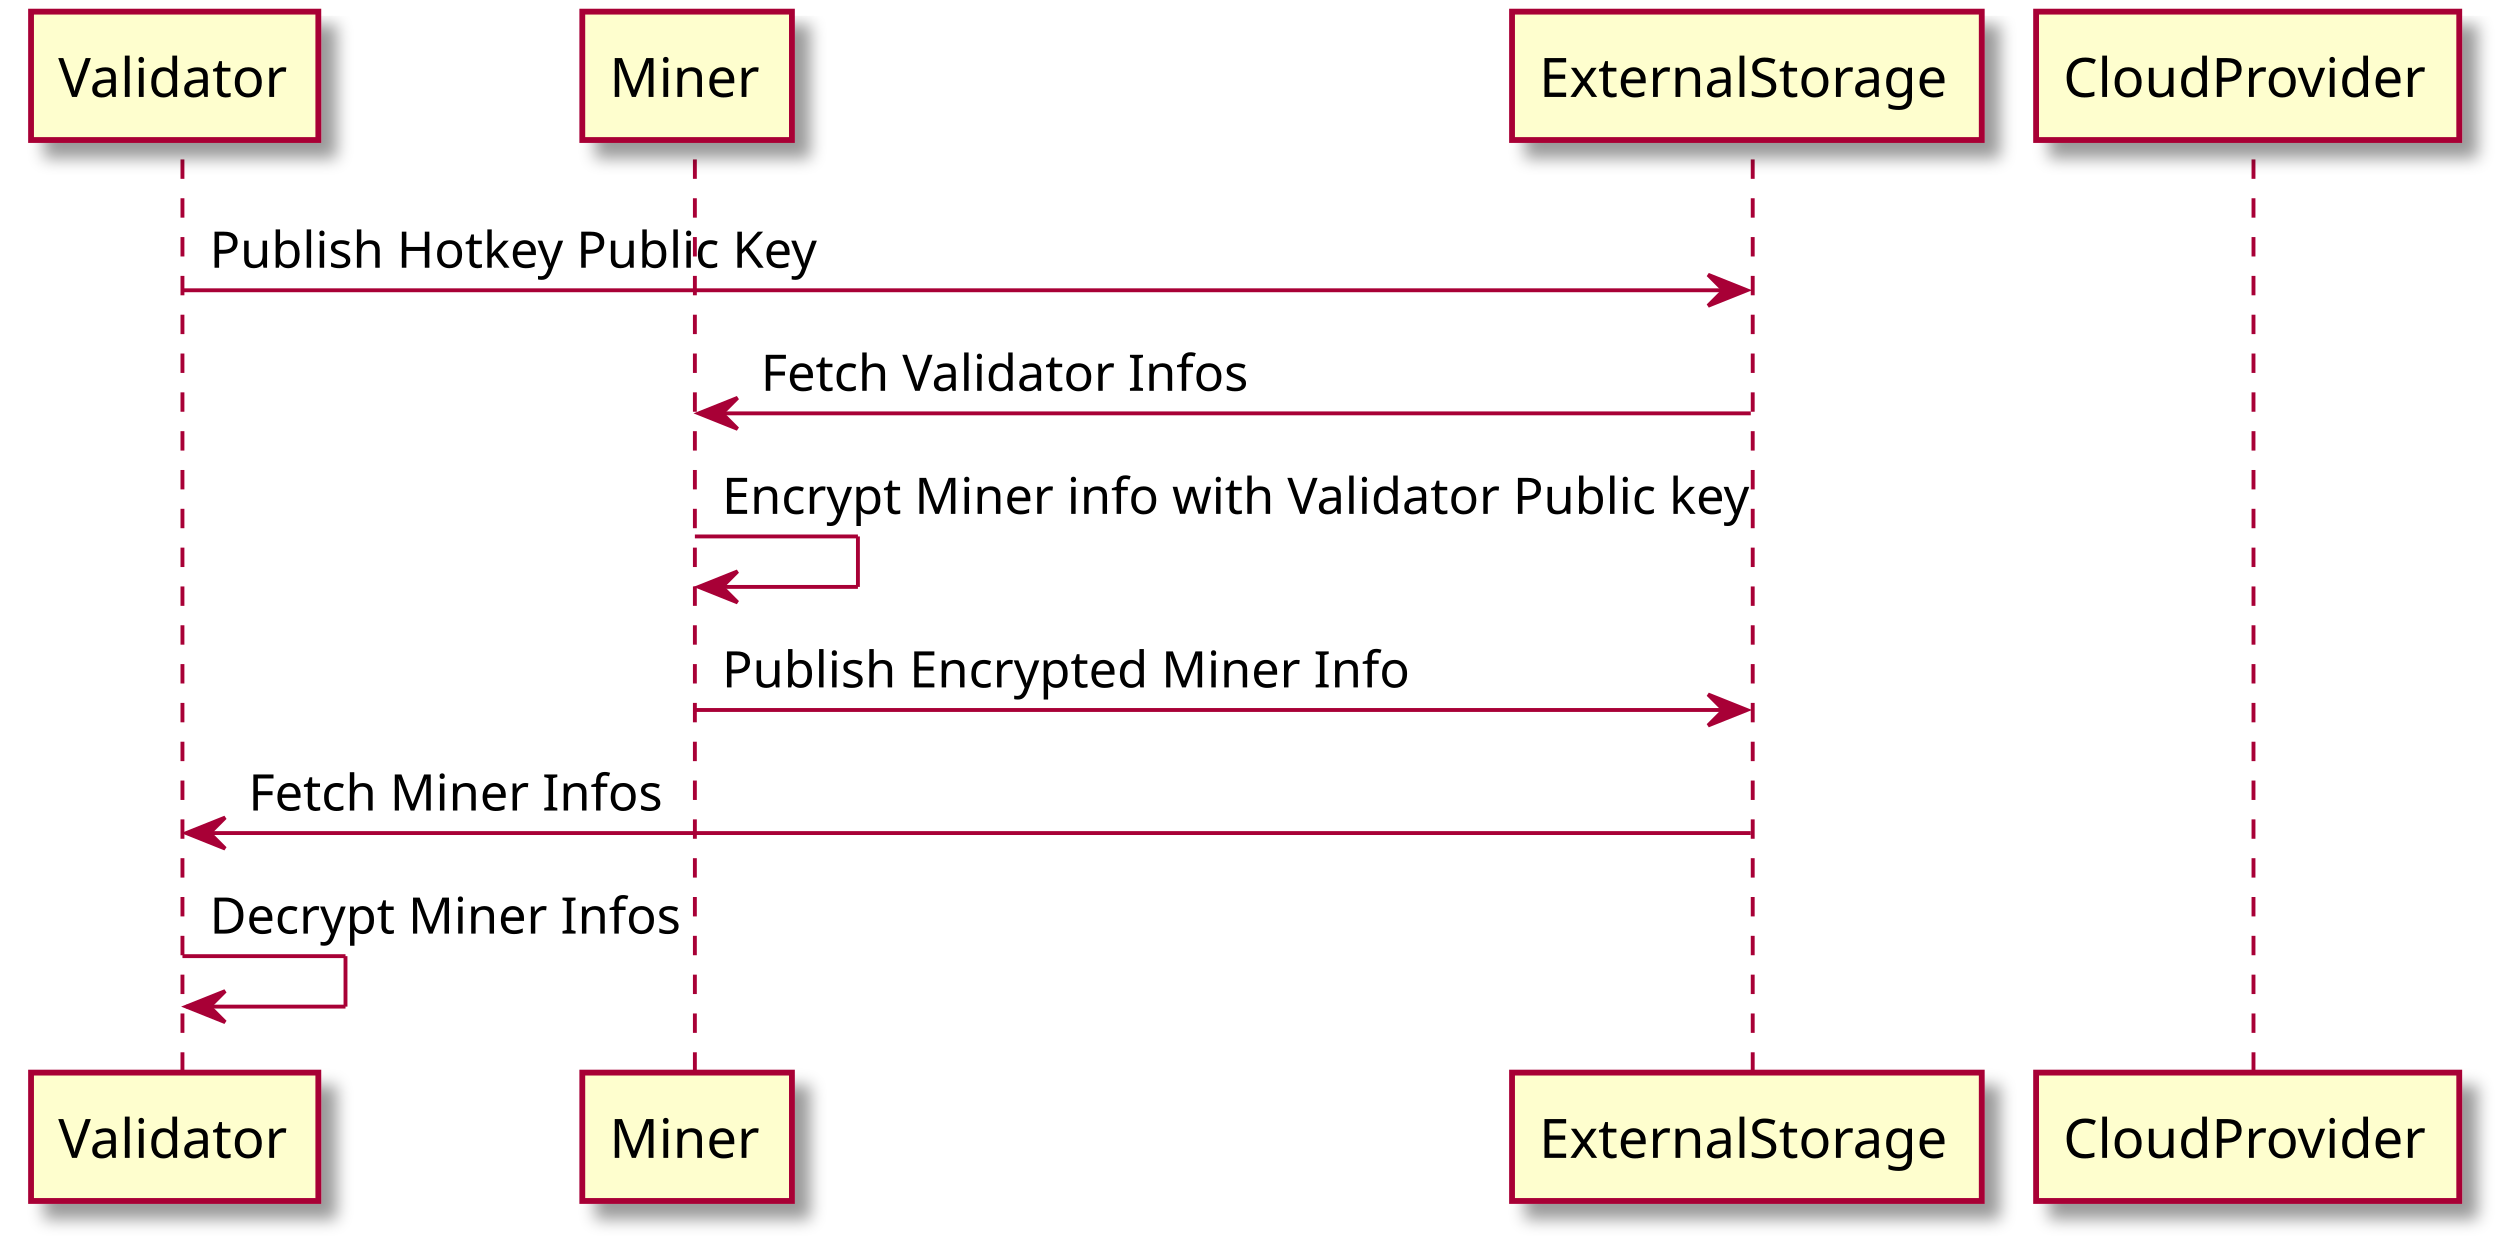
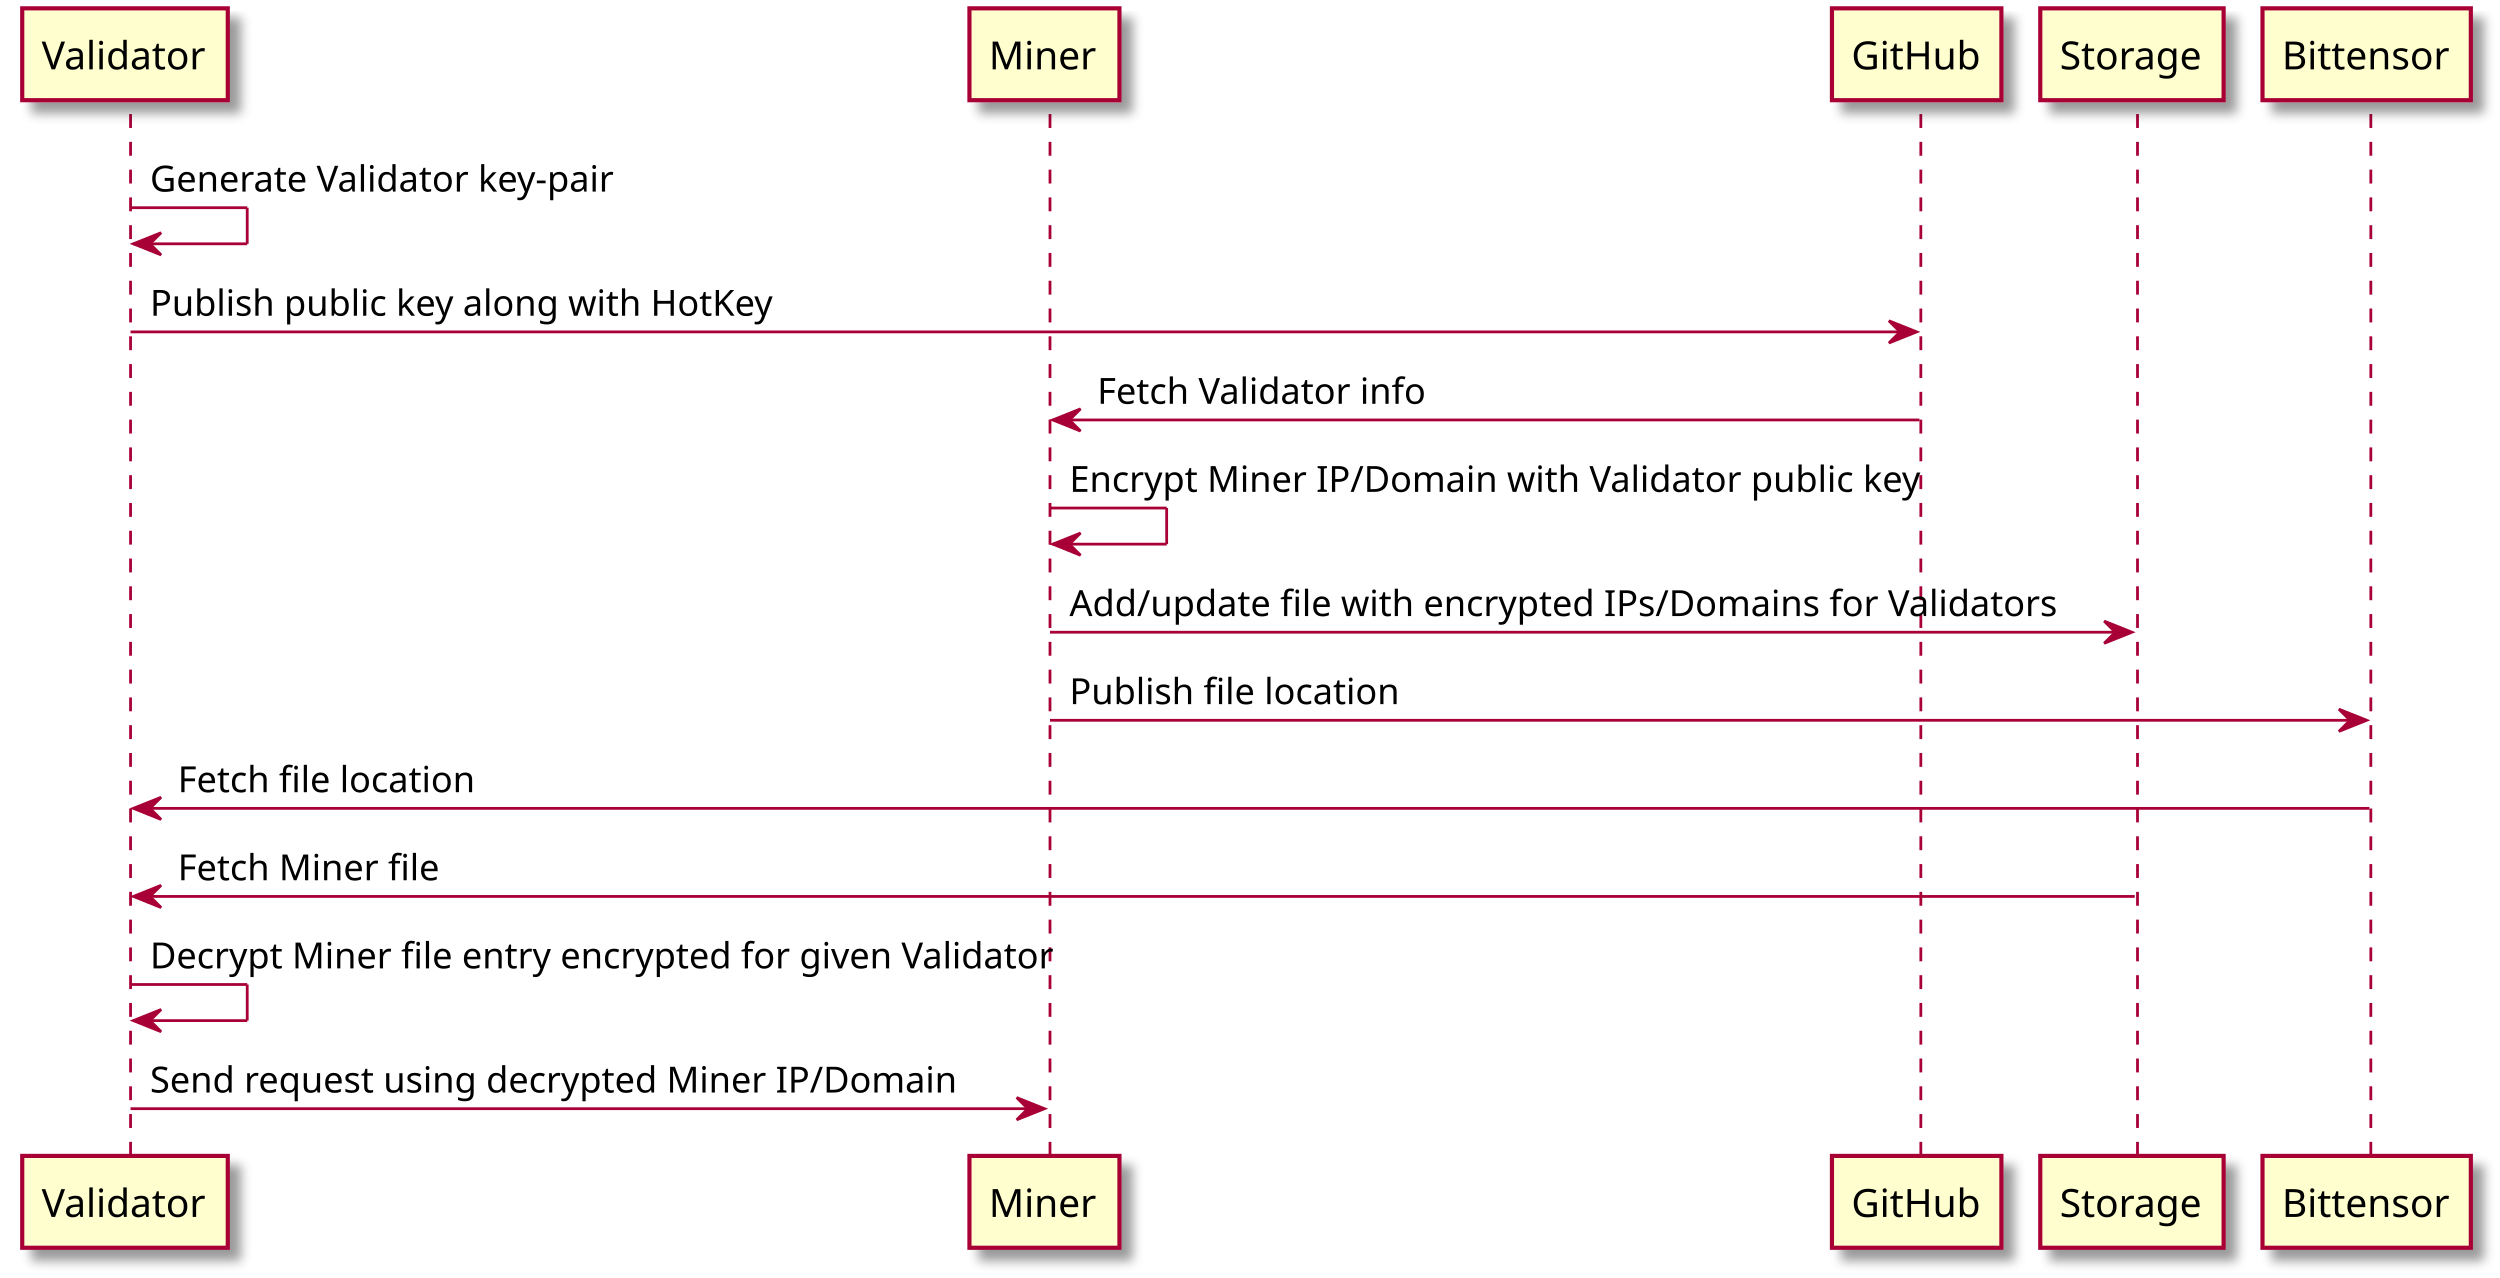
- <svg xmlns="http://www.w3.org/2000/svg" contentScriptType="application/ecmascript" contentStyleType="text/css" height="320px" preserveAspectRatio="none" style="width:644px;height:320px;" version="1.1" viewBox="0 0 644 320" width="644px" zoomAndPan="magnify">
+ <svg xmlns="http://www.w3.org/2000/svg" contentScriptType="application/ecmascript" contentStyleType="text/css" height="460px" preserveAspectRatio="none" style="width:900px;height:460px;" version="1.1" viewBox="0 0 900 460" width="900px" zoomAndPan="magnify">
  <defs>
-     <filter height="300%" id="f1rao54llt7q7e" width="300%" x="-1" y="-1">
+     <filter height="300%" id="f1uzc6cxg0955d" width="300%" x="-1" y="-1">
      <feGaussianBlur result="blurOut" stdDeviation="2.0" />
      <feColorMatrix in="blurOut" result="blurOut2" type="matrix" values="0 0 0 0 0 0 0 0 0 0 0 0 0 0 0 0 0 0 .4 0" />
      <feOffset dx="4.0" dy="4.0" in="blurOut2" result="blurOut3" />
      <feBlend in="SourceGraphic" in2="blurOut3" mode="normal" />
    </filter>
  </defs>
  <g>
-     <line style="stroke: #A80036; stroke-width: 1.0; stroke-dasharray: 5.0,5.0;" x1="47" x2="47" y1="41.068" y2="277.304" />
-     <line style="stroke: #A80036; stroke-width: 1.0; stroke-dasharray: 5.0,5.0;" x1="179" x2="179" y1="41.068" y2="277.304" />
-     <line style="stroke: #A80036; stroke-width: 1.0; stroke-dasharray: 5.0,5.0;" x1="451.5" x2="451.5" y1="41.068" y2="277.304" />
-     <line style="stroke: #A80036; stroke-width: 1.0; stroke-dasharray: 5.0,5.0;" x1="580.5" x2="580.5" y1="41.068" y2="277.304" />
-     <rect fill="#FEFECE" filter="url(#f1rao54llt7q7e)" height="33.068" style="stroke: #A80036; stroke-width: 1.5;" width="74" x="8" y="3" />
+     <line style="stroke: #A80036; stroke-width: 1.0; stroke-dasharray: 5.0,5.0;" x1="47" x2="47" y1="41.068" y2="417.128" />
+     <line style="stroke: #A80036; stroke-width: 1.0; stroke-dasharray: 5.0,5.0;" x1="378" x2="378" y1="41.068" y2="417.128" />
+     <line style="stroke: #A80036; stroke-width: 1.0; stroke-dasharray: 5.0,5.0;" x1="691.5" x2="691.5" y1="41.068" y2="417.128" />
+     <line style="stroke: #A80036; stroke-width: 1.0; stroke-dasharray: 5.0,5.0;" x1="769.5" x2="769.5" y1="41.068" y2="417.128" />
+     <line style="stroke: #A80036; stroke-width: 1.0; stroke-dasharray: 5.0,5.0;" x1="853.5" x2="853.5" y1="41.068" y2="417.128" />
+     <rect fill="#FEFECE" filter="url(#f1uzc6cxg0955d)" height="33.068" style="stroke: #A80036; stroke-width: 1.5;" width="74" x="8" y="3" />
    <text fill="#000000" font-family="sans-serif" font-size="14" lengthAdjust="spacingAndGlyphs" textLength="60" x="15" y="24.966">Validator</text>
-     <rect fill="#FEFECE" filter="url(#f1rao54llt7q7e)" height="33.068" style="stroke: #A80036; stroke-width: 1.5;" width="74" x="8" y="276.304" />
-     <text fill="#000000" font-family="sans-serif" font-size="14" lengthAdjust="spacingAndGlyphs" textLength="60" x="15" y="298.27">Validator</text>
-     <rect fill="#FEFECE" filter="url(#f1rao54llt7q7e)" height="33.068" style="stroke: #A80036; stroke-width: 1.5;" width="54" x="150" y="3" />
-     <text fill="#000000" font-family="sans-serif" font-size="14" lengthAdjust="spacingAndGlyphs" textLength="40" x="157" y="24.966">Miner</text>
-     <rect fill="#FEFECE" filter="url(#f1rao54llt7q7e)" height="33.068" style="stroke: #A80036; stroke-width: 1.5;" width="54" x="150" y="276.304" />
-     <text fill="#000000" font-family="sans-serif" font-size="14" lengthAdjust="spacingAndGlyphs" textLength="40" x="157" y="298.27">Miner</text>
-     <rect fill="#FEFECE" filter="url(#f1rao54llt7q7e)" height="33.068" style="stroke: #A80036; stroke-width: 1.5;" width="121" x="389.5" y="3" />
-     <text fill="#000000" font-family="sans-serif" font-size="14" lengthAdjust="spacingAndGlyphs" textLength="107" x="396.5" y="24.966">ExternalStorage</text>
-     <rect fill="#FEFECE" filter="url(#f1rao54llt7q7e)" height="33.068" style="stroke: #A80036; stroke-width: 1.5;" width="121" x="389.5" y="276.304" />
-     <text fill="#000000" font-family="sans-serif" font-size="14" lengthAdjust="spacingAndGlyphs" textLength="107" x="396.5" y="298.27">ExternalStorage</text>
-     <rect fill="#FEFECE" filter="url(#f1rao54llt7q7e)" height="33.068" style="stroke: #A80036; stroke-width: 1.5;" width="109" x="524.5" y="3" />
-     <text fill="#000000" font-family="sans-serif" font-size="14" lengthAdjust="spacingAndGlyphs" textLength="95" x="531.5" y="24.966">CloudProvider</text>
-     <rect fill="#FEFECE" filter="url(#f1rao54llt7q7e)" height="33.068" style="stroke: #A80036; stroke-width: 1.5;" width="109" x="524.5" y="276.304" />
-     <text fill="#000000" font-family="sans-serif" font-size="14" lengthAdjust="spacingAndGlyphs" textLength="95" x="531.5" y="298.27">CloudProvider</text>
-     <polygon fill="#A80036" points="440,70.774,450,74.774,440,78.774,444,74.774" style="stroke: #A80036; stroke-width: 1.0;" />
-     <line style="stroke: #A80036; stroke-width: 1.0;" x1="47" x2="446" y1="74.774" y2="74.774" />
-     <text fill="#000000" font-family="sans-serif" font-size="13" lengthAdjust="spacingAndGlyphs" textLength="155" x="54" y="68.965">Publish Hotkey Public Key</text>
-     <polygon fill="#A80036" points="190,102.48,180,106.48,190,110.48,186,106.48" style="stroke: #A80036; stroke-width: 1.0;" />
-     <line style="stroke: #A80036; stroke-width: 1.0;" x1="184" x2="451" y1="106.48" y2="106.48" />
-     <text fill="#000000" font-family="sans-serif" font-size="13" lengthAdjust="spacingAndGlyphs" textLength="123" x="196" y="100.671">Fetch Validator Infos</text>
-     <line style="stroke: #A80036; stroke-width: 1.0;" x1="179" x2="221" y1="138.186" y2="138.186" />
-     <line style="stroke: #A80036; stroke-width: 1.0;" x1="221" x2="221" y1="138.186" y2="151.186" />
-     <line style="stroke: #A80036; stroke-width: 1.0;" x1="180" x2="221" y1="151.186" y2="151.186" />
-     <polygon fill="#A80036" points="190,147.186,180,151.186,190,155.186,186,151.186" style="stroke: #A80036; stroke-width: 1.0;" />
-     <text fill="#000000" font-family="sans-serif" font-size="13" lengthAdjust="spacingAndGlyphs" textLength="259" x="186" y="132.377">Encrypt Miner info with Validator Public key</text>
-     <polygon fill="#A80036" points="440,178.892,450,182.892,440,186.892,444,182.892" style="stroke: #A80036; stroke-width: 1.0;" />
-     <line style="stroke: #A80036; stroke-width: 1.0;" x1="179" x2="446" y1="182.892" y2="182.892" />
-     <text fill="#000000" font-family="sans-serif" font-size="13" lengthAdjust="spacingAndGlyphs" textLength="173" x="186" y="177.083">Publish Encrypted Miner Info</text>
-     <polygon fill="#A80036" points="58,210.598,48,214.598,58,218.598,54,214.598" style="stroke: #A80036; stroke-width: 1.0;" />
-     <line style="stroke: #A80036; stroke-width: 1.0;" x1="52" x2="451" y1="214.598" y2="214.598" />
-     <text fill="#000000" font-family="sans-serif" font-size="13" lengthAdjust="spacingAndGlyphs" textLength="104" x="64" y="208.789">Fetch Miner Infos</text>
-     <line style="stroke: #A80036; stroke-width: 1.0;" x1="47" x2="89" y1="246.304" y2="246.304" />
-     <line style="stroke: #A80036; stroke-width: 1.0;" x1="89" x2="89" y1="246.304" y2="259.304" />
-     <line style="stroke: #A80036; stroke-width: 1.0;" x1="48" x2="89" y1="259.304" y2="259.304" />
-     <polygon fill="#A80036" points="58,255.304,48,259.304,58,263.304,54,259.304" style="stroke: #A80036; stroke-width: 1.0;" />
-     <text fill="#000000" font-family="sans-serif" font-size="13" lengthAdjust="spacingAndGlyphs" textLength="118" x="54" y="240.495">Decrypt Miner Infos</text>
+     <rect fill="#FEFECE" filter="url(#f1uzc6cxg0955d)" height="33.068" style="stroke: #A80036; stroke-width: 1.5;" width="74" x="8" y="416.128" />
+     <text fill="#000000" font-family="sans-serif" font-size="14" lengthAdjust="spacingAndGlyphs" textLength="60" x="15" y="438.094">Validator</text>
+     <rect fill="#FEFECE" filter="url(#f1uzc6cxg0955d)" height="33.068" style="stroke: #A80036; stroke-width: 1.5;" width="54" x="349" y="3" />
+     <text fill="#000000" font-family="sans-serif" font-size="14" lengthAdjust="spacingAndGlyphs" textLength="40" x="356" y="24.966">Miner</text>
+     <rect fill="#FEFECE" filter="url(#f1uzc6cxg0955d)" height="33.068" style="stroke: #A80036; stroke-width: 1.5;" width="54" x="349" y="416.128" />
+     <text fill="#000000" font-family="sans-serif" font-size="14" lengthAdjust="spacingAndGlyphs" textLength="40" x="356" y="438.094">Miner</text>
+     <rect fill="#FEFECE" filter="url(#f1uzc6cxg0955d)" height="33.068" style="stroke: #A80036; stroke-width: 1.5;" width="61" x="659.5" y="3" />
+     <text fill="#000000" font-family="sans-serif" font-size="14" lengthAdjust="spacingAndGlyphs" textLength="47" x="666.5" y="24.966">GitHub</text>
+     <rect fill="#FEFECE" filter="url(#f1uzc6cxg0955d)" height="33.068" style="stroke: #A80036; stroke-width: 1.5;" width="61" x="659.5" y="416.128" />
+     <text fill="#000000" font-family="sans-serif" font-size="14" lengthAdjust="spacingAndGlyphs" textLength="47" x="666.5" y="438.094">GitHub</text>
+     <rect fill="#FEFECE" filter="url(#f1uzc6cxg0955d)" height="33.068" style="stroke: #A80036; stroke-width: 1.5;" width="66" x="734.5" y="3" />
+     <text fill="#000000" font-family="sans-serif" font-size="14" lengthAdjust="spacingAndGlyphs" textLength="52" x="741.5" y="24.966">Storage</text>
+     <rect fill="#FEFECE" filter="url(#f1uzc6cxg0955d)" height="33.068" style="stroke: #A80036; stroke-width: 1.5;" width="66" x="734.5" y="416.128" />
+     <text fill="#000000" font-family="sans-serif" font-size="14" lengthAdjust="spacingAndGlyphs" textLength="52" x="741.5" y="438.094">Storage</text>
+     <rect fill="#FEFECE" filter="url(#f1uzc6cxg0955d)" height="33.068" style="stroke: #A80036; stroke-width: 1.5;" width="75" x="814.5" y="3" />
+     <text fill="#000000" font-family="sans-serif" font-size="14" lengthAdjust="spacingAndGlyphs" textLength="61" x="821.5" y="24.966">Bittensor</text>
+     <rect fill="#FEFECE" filter="url(#f1uzc6cxg0955d)" height="33.068" style="stroke: #A80036; stroke-width: 1.5;" width="75" x="814.5" y="416.128" />
+     <text fill="#000000" font-family="sans-serif" font-size="14" lengthAdjust="spacingAndGlyphs" textLength="61" x="821.5" y="438.094">Bittensor</text>
+     <line style="stroke: #A80036; stroke-width: 1.0;" x1="47" x2="89" y1="74.774" y2="74.774" />
+     <line style="stroke: #A80036; stroke-width: 1.0;" x1="89" x2="89" y1="74.774" y2="87.774" />
+     <line style="stroke: #A80036; stroke-width: 1.0;" x1="48" x2="89" y1="87.774" y2="87.774" />
+     <polygon fill="#A80036" points="58,83.774,48,87.774,58,91.774,54,87.774" style="stroke: #A80036; stroke-width: 1.0;" />
+     <text fill="#000000" font-family="sans-serif" font-size="13" lengthAdjust="spacingAndGlyphs" textLength="163" x="54" y="68.965">Generate Validator key-pair</text>
+     <polygon fill="#A80036" points="680,115.48,690,119.48,680,123.48,684,119.48" style="stroke: #A80036; stroke-width: 1.0;" />
+     <line style="stroke: #A80036; stroke-width: 1.0;" x1="47" x2="686" y1="119.48" y2="119.48" />
+     <text fill="#000000" font-family="sans-serif" font-size="13" lengthAdjust="spacingAndGlyphs" textLength="221" x="54" y="113.671">Publish public key along with HotKey</text>
+     <polygon fill="#A80036" points="389,147.186,379,151.186,389,155.186,385,151.186" style="stroke: #A80036; stroke-width: 1.0;" />
+     <line style="stroke: #A80036; stroke-width: 1.0;" x1="383" x2="691" y1="151.186" y2="151.186" />
+     <text fill="#000000" font-family="sans-serif" font-size="13" lengthAdjust="spacingAndGlyphs" textLength="116" x="395" y="145.377">Fetch Validator info</text>
+     <line style="stroke: #A80036; stroke-width: 1.0;" x1="378" x2="420" y1="182.892" y2="182.892" />
+     <line style="stroke: #A80036; stroke-width: 1.0;" x1="420" x2="420" y1="182.892" y2="195.892" />
+     <line style="stroke: #A80036; stroke-width: 1.0;" x1="379" x2="420" y1="195.892" y2="195.892" />
+     <polygon fill="#A80036" points="389,191.892,379,195.892,389,199.892,385,195.892" style="stroke: #A80036; stroke-width: 1.0;" />
+     <text fill="#000000" font-family="sans-serif" font-size="13" lengthAdjust="spacingAndGlyphs" textLength="300" x="385" y="177.083">Encrypt Miner IP/Domain with Validator public key</text>
+     <polygon fill="#A80036" points="757.5,223.598,767.5,227.598,757.5,231.598,761.5,227.598" style="stroke: #A80036; stroke-width: 1.0;" />
+     <line style="stroke: #A80036; stroke-width: 1.0;" x1="378" x2="763.5" y1="227.598" y2="227.598" />
+     <text fill="#000000" font-family="sans-serif" font-size="13" lengthAdjust="spacingAndGlyphs" textLength="347" x="385" y="221.789">Add/update file with encrypted IPs/Domains for Validators</text>
+     <polygon fill="#A80036" points="842,255.304,852,259.304,842,263.304,846,259.304" style="stroke: #A80036; stroke-width: 1.0;" />
+     <line style="stroke: #A80036; stroke-width: 1.0;" x1="378" x2="848" y1="259.304" y2="259.304" />
+     <text fill="#000000" font-family="sans-serif" font-size="13" lengthAdjust="spacingAndGlyphs" textLength="115" x="385" y="253.495">Publish file location</text>
+     <polygon fill="#A80036" points="58,287.01,48,291.01,58,295.01,54,291.01" style="stroke: #A80036; stroke-width: 1.0;" />
+     <line style="stroke: #A80036; stroke-width: 1.0;" x1="52" x2="853" y1="291.01" y2="291.01" />
+     <text fill="#000000" font-family="sans-serif" font-size="13" lengthAdjust="spacingAndGlyphs" textLength="104" x="64" y="285.201">Fetch file location</text>
+     <polygon fill="#A80036" points="58,318.716,48,322.716,58,326.716,54,322.716" style="stroke: #A80036; stroke-width: 1.0;" />
+     <line style="stroke: #A80036; stroke-width: 1.0;" x1="52" x2="768.5" y1="322.716" y2="322.716" />
+     <text fill="#000000" font-family="sans-serif" font-size="13" lengthAdjust="spacingAndGlyphs" textLength="91" x="64" y="316.907">Fetch Miner file</text>
+     <line style="stroke: #A80036; stroke-width: 1.0;" x1="47" x2="89" y1="354.422" y2="354.422" />
+     <line style="stroke: #A80036; stroke-width: 1.0;" x1="89" x2="89" y1="354.422" y2="367.422" />
+     <line style="stroke: #A80036; stroke-width: 1.0;" x1="48" x2="89" y1="367.422" y2="367.422" />
+     <polygon fill="#A80036" points="58,363.422,48,367.422,58,371.422,54,367.422" style="stroke: #A80036; stroke-width: 1.0;" />
+     <text fill="#000000" font-family="sans-serif" font-size="13" lengthAdjust="spacingAndGlyphs" textLength="317" x="54" y="348.613">Decrypt Miner file entry encrypted for given Validator</text>
+     <polygon fill="#A80036" points="366,395.128,376,399.128,366,403.128,370,399.128" style="stroke: #A80036; stroke-width: 1.0;" />
+     <line style="stroke: #A80036; stroke-width: 1.0;" x1="47" x2="372" y1="399.128" y2="399.128" />
+     <text fill="#000000" font-family="sans-serif" font-size="13" lengthAdjust="spacingAndGlyphs" textLength="284" x="54" y="393.319">Send request using decrypted Miner IP/Domain</text>
  </g>
</svg>
